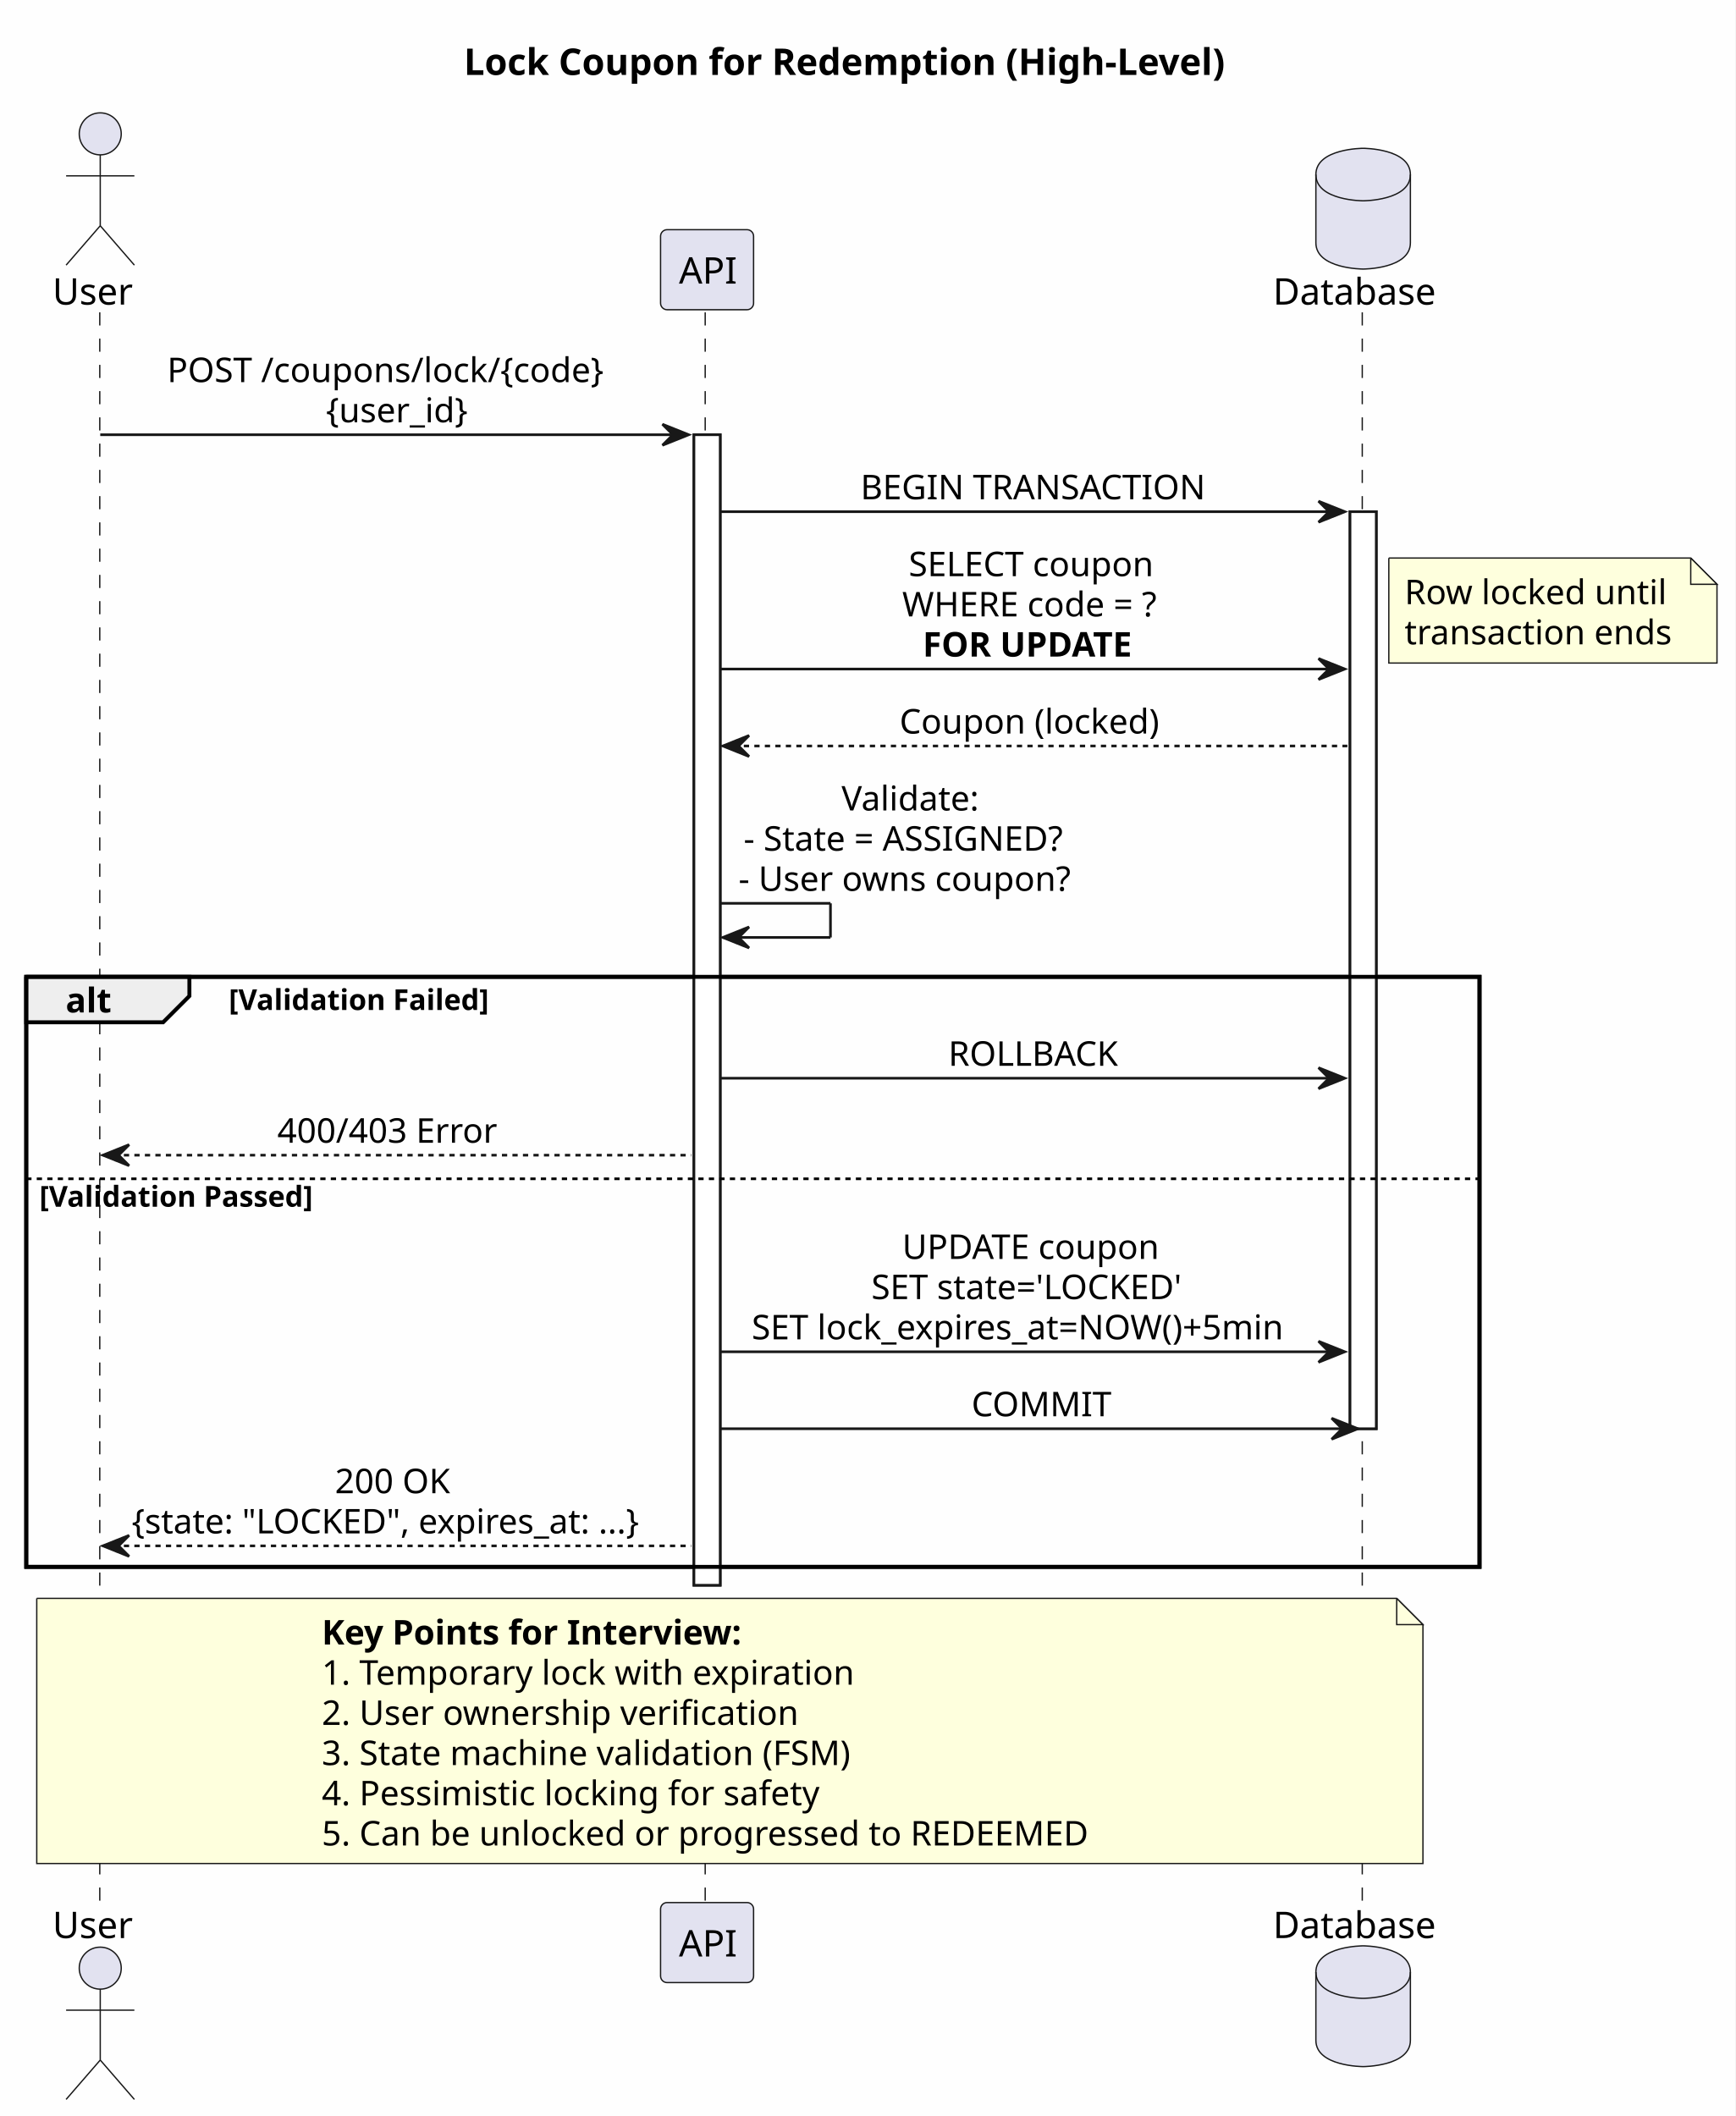
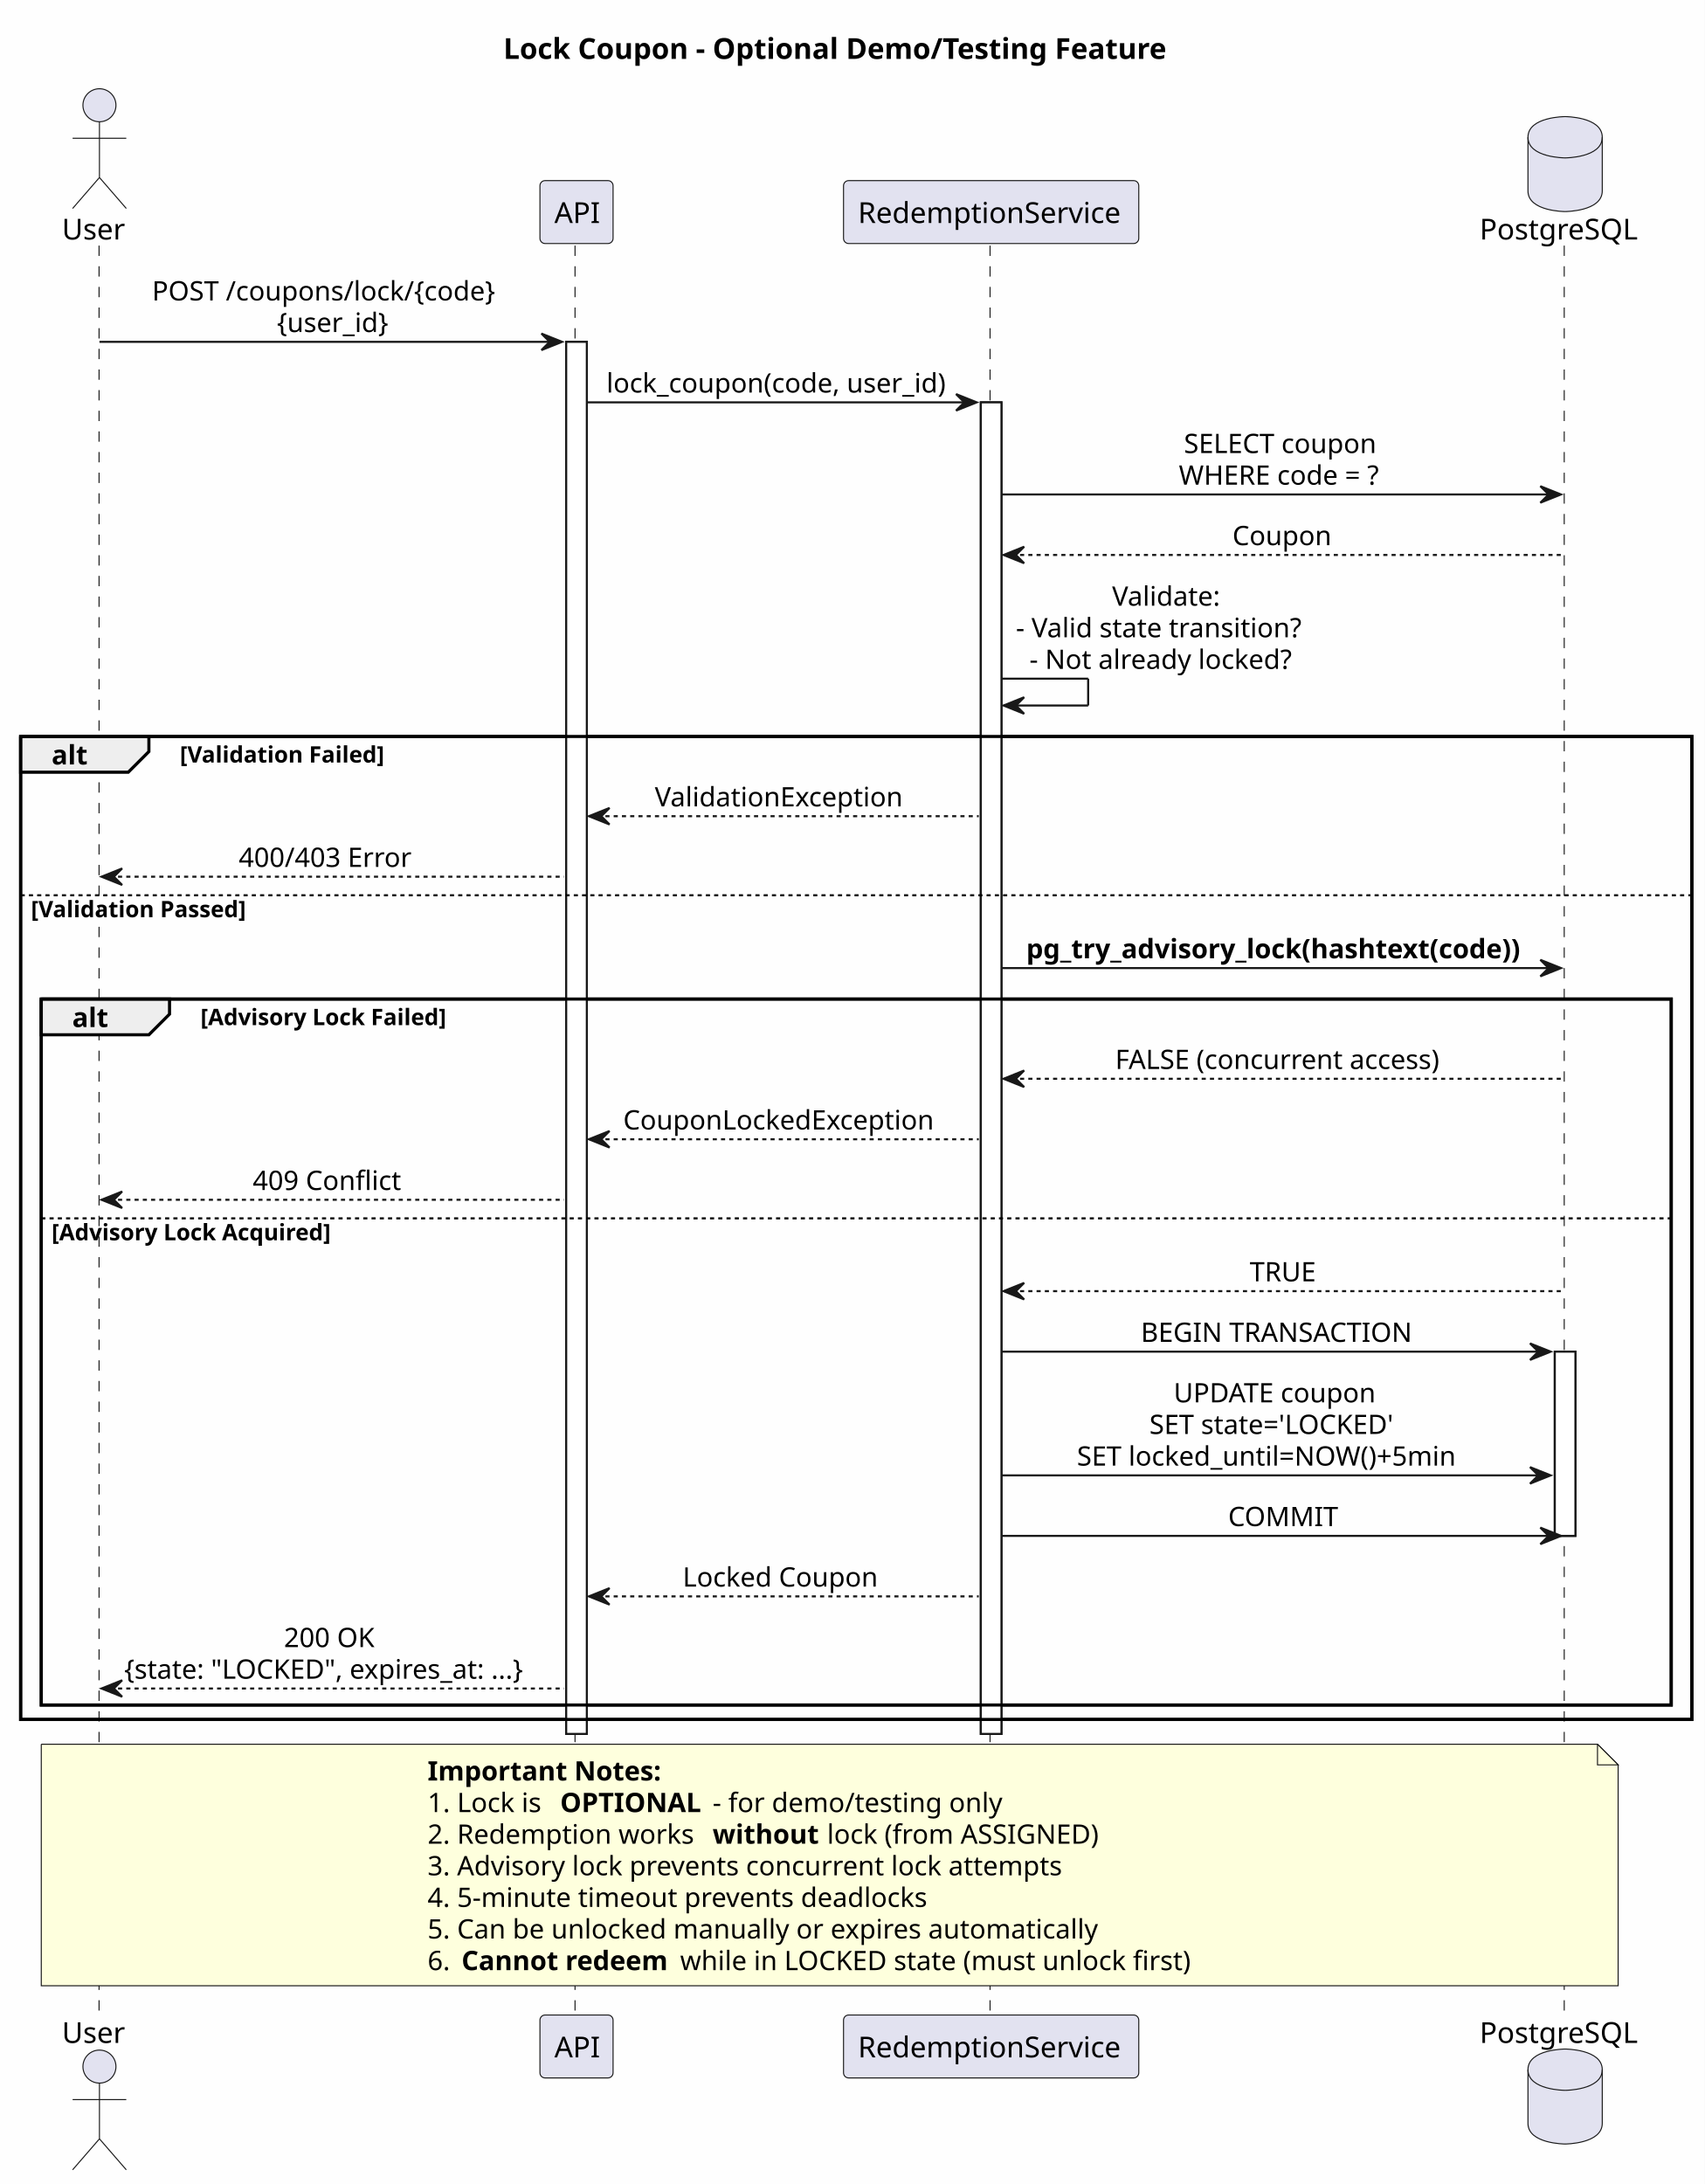
- <svg xmlns="http://www.w3.org/2000/svg" contentStyleType="text/css" data-diagram-type="SEQUENCE" height="806px" preserveAspectRatio="none" style="width:661px;height:806px;background:#FEFEFE;" version="1.1" viewBox="0 0 661 806" width="661px" zoomAndPan="magnify">
+ <svg xmlns="http://www.w3.org/2000/svg" contentStyleType="text/css" data-diagram-type="SEQUENCE" height="1058px" preserveAspectRatio="none" style="width:826px;height:1058px;background:#FEFEFE;" version="1.1" viewBox="0 0 826 1058" width="826px" zoomAndPan="magnify">
  <defs />
  <g>
-     <rect fill="#FEFEFE" height="806" style="stroke:none;stroke-width:1;" width="661" x="0" y="0" />
-     <text fill="#000000" font-family="sans-serif" font-size="14" font-weight="bold" lengthAdjust="spacing" textLength="305.669" x="176.675" y="28.535">Lock Coupon for Redemption (High-Level)</text>
-     <g>
-       <rect fill="#FFFFFF" height="438.234" style="stroke:#181818;stroke-width:1;" width="10" x="264.324" y="165.598" />
-     </g>
-     <g>
-       <rect fill="#FFFFFF" height="349.303" style="stroke:#181818;stroke-width:1;" width="10" x="514.22" y="194.908" />
-     </g>
-     <rect fill="none" height="224.75" style="stroke:#000000;stroke-width:1.5;" width="553.553" x="10" y="372.082" />
-     <g>
-       <rect fill="#000000" fill-opacity="0" height="606.719" width="8" x="34.183" y="118.977" />
-       <line style="stroke:#181818;stroke-width:0.5;stroke-dasharray:5,5;" x1="38" x2="38" y1="118.977" y2="725.695" />
-     </g>
-     <g>
-       <rect fill="#000000" fill-opacity="0" height="606.719" width="8" x="265.324" y="118.977" />
-       <line style="stroke:#181818;stroke-width:0.5;stroke-dasharray:5,5;" x1="268.608" x2="268.608" y1="118.977" y2="725.695" />
-     </g>
-     <g>
-       <rect fill="#000000" fill-opacity="0" height="606.719" width="8" x="515.22" y="118.977" />
-       <line style="stroke:#181818;stroke-width:0.5;stroke-dasharray:5,5;" x1="518.888" x2="518.888" y1="118.977" y2="725.695" />
+     <rect fill="#FEFEFE" height="1058" style="stroke:none;stroke-width:1;" width="826" x="0" y="0" />
+     <text fill="#000000" font-family="sans-serif" font-size="14" font-weight="bold" lengthAdjust="spacing" textLength="340.956" x="243.888" y="28.535">Lock Coupon - Optional Demo/Testing Feature</text>
+     <g>
+       <rect fill="#FFFFFF" height="674.363" style="stroke:#181818;stroke-width:1;" width="10" x="274.324" y="165.598" />
+     </g>
+     <g>
+       <rect fill="#FFFFFF" height="645.053" style="stroke:#181818;stroke-width:1;" width="10" x="475.218" y="194.908" />
+     </g>
+     <g>
+       <rect fill="#FFFFFF" height="89.242" style="stroke:#181818;stroke-width:1;" width="10" x="753.307" y="654.787" />
+     </g>
+     <rect fill="none" height="476.19" style="stroke:#000000;stroke-width:1.5;" width="809.731" x="10" y="356.772" />
+     <rect fill="none" height="341.992" style="stroke:#000000;stroke-width:1.5;" width="789.731" x="20" y="483.969" />
+     <g>
+       <rect fill="#000000" fill-opacity="0" height="858.158" width="8" x="44.183" y="118.977" />
+       <line style="stroke:#181818;stroke-width:0.5;stroke-dasharray:5,5;" x1="48" x2="48" y1="118.977" y2="977.135" />
+     </g>
+     <g>
+       <rect fill="#000000" fill-opacity="0" height="858.158" width="8" x="275.324" y="118.977" />
+       <line style="stroke:#181818;stroke-width:0.5;stroke-dasharray:5,5;" x1="278.608" x2="278.608" y1="118.977" y2="977.135" />
+     </g>
+     <g>
+       <rect fill="#000000" fill-opacity="0" height="858.158" width="8" x="476.218" y="118.977" />
+       <line style="stroke:#181818;stroke-width:0.5;stroke-dasharray:5,5;" x1="479.694" x2="479.694" y1="118.977" y2="977.135" />
+     </g>
+     <g>
+       <rect fill="#000000" fill-opacity="0" height="858.158" width="8" x="754.307" y="118.977" />
+       <line style="stroke:#181818;stroke-width:0.5;stroke-dasharray:5,5;" x1="757.882" x2="757.882" y1="118.977" y2="977.135" />
    </g>
    <g class="participant participant-head" data-participant="User">
-       <text fill="#000000" font-family="sans-serif" font-size="14" lengthAdjust="spacing" textLength="30.365" x="20" y="116.023">User</text>
-       <ellipse cx="38.183" cy="50.988" fill="#E2E2F0" rx="8" ry="8" style="stroke:#181818;stroke-width:0.5;" />
-       <path d="M38.183,58.988 L38.183,85.988 M25.183,66.988 L51.183,66.988 M38.183,85.988 L25.183,100.988 M38.183,85.988 L51.183,100.988" fill="none" style="stroke:#181818;stroke-width:0.5;" />
+       <text fill="#000000" font-family="sans-serif" font-size="14" lengthAdjust="spacing" textLength="30.365" x="30" y="116.023">User</text>
+       <ellipse cx="48.183" cy="50.988" fill="#E2E2F0" rx="8" ry="8" style="stroke:#181818;stroke-width:0.5;" />
+       <path d="M48.183,58.988 L48.183,85.988 M35.183,66.988 L61.183,66.988 M48.183,85.988 L35.183,100.988 M48.183,85.988 L61.183,100.988" fill="none" style="stroke:#181818;stroke-width:0.5;" />
    </g>
    <g class="participant participant-tail" data-participant="User">
-       <text fill="#000000" font-family="sans-serif" font-size="14" lengthAdjust="spacing" textLength="30.365" x="20" y="738.231">User</text>
-       <ellipse cx="38.183" cy="749.684" fill="#E2E2F0" rx="8" ry="8" style="stroke:#181818;stroke-width:0.5;" />
-       <path d="M38.183,757.684 L38.183,784.684 M25.183,765.684 L51.183,765.684 M38.183,784.684 L25.183,799.684 M38.183,784.684 L51.183,799.684" fill="none" style="stroke:#181818;stroke-width:0.5;" />
+       <text fill="#000000" font-family="sans-serif" font-size="14" lengthAdjust="spacing" textLength="30.365" x="30" y="989.67">User</text>
+       <ellipse cx="48.183" cy="1001.123" fill="#E2E2F0" rx="8" ry="8" style="stroke:#181818;stroke-width:0.5;" />
+       <path d="M48.183,1009.123 L48.183,1036.123 M35.183,1017.123 L61.183,1017.123 M48.183,1036.123 L35.183,1051.123 M48.183,1036.123 L61.183,1051.123" fill="none" style="stroke:#181818;stroke-width:0.5;" />
    </g>
    <g class="participant participant-head" data-participant="API">
-       <rect fill="#E2E2F0" height="30.488" rx="2.5" ry="2.5" style="stroke:#181818;stroke-width:0.5;" width="35.431" x="251.608" y="87.488" />
-       <text fill="#000000" font-family="sans-serif" font-size="14" lengthAdjust="spacing" textLength="21.431" x="258.608" y="108.023">API</text>
+       <rect fill="#E2E2F0" height="30.488" rx="2.5" ry="2.5" style="stroke:#181818;stroke-width:0.5;" width="35.431" x="261.608" y="87.488" />
+       <text fill="#000000" font-family="sans-serif" font-size="14" lengthAdjust="spacing" textLength="21.431" x="268.608" y="108.023">API</text>
    </g>
    <g class="participant participant-tail" data-participant="API">
-       <rect fill="#E2E2F0" height="30.488" rx="2.5" ry="2.5" style="stroke:#181818;stroke-width:0.5;" width="35.431" x="251.608" y="724.695" />
-       <text fill="#000000" font-family="sans-serif" font-size="14" lengthAdjust="spacing" textLength="21.431" x="258.608" y="745.231">API</text>
+       <rect fill="#E2E2F0" height="30.488" rx="2.5" ry="2.5" style="stroke:#181818;stroke-width:0.5;" width="35.431" x="261.608" y="976.135" />
+       <text fill="#000000" font-family="sans-serif" font-size="14" lengthAdjust="spacing" textLength="21.431" x="268.608" y="996.67">API</text>
+     </g>
+     <g class="participant participant-head" data-participant="Service">
+       <rect fill="#E2E2F0" height="30.488" rx="2.5" ry="2.5" style="stroke:#181818;stroke-width:0.5;" width="143.049" x="408.694" y="87.488" />
+       <text fill="#000000" font-family="sans-serif" font-size="14" lengthAdjust="spacing" textLength="129.049" x="415.694" y="108.023">RedemptionService</text>
+     </g>
+     <g class="participant participant-tail" data-participant="Service">
+       <rect fill="#E2E2F0" height="30.488" rx="2.5" ry="2.5" style="stroke:#181818;stroke-width:0.5;" width="143.049" x="408.694" y="976.135" />
+       <text fill="#000000" font-family="sans-serif" font-size="14" lengthAdjust="spacing" textLength="129.049" x="415.694" y="996.67">RedemptionService</text>
    </g>
    <g class="participant participant-head" data-participant="DB">
-       <text fill="#000000" font-family="sans-serif" font-size="14" lengthAdjust="spacing" textLength="62.665" x="484.888" y="116.023">Database</text>
-       <path d="M501.22,66.488 C501.22,56.488 519.22,56.488 519.22,56.488 C519.22,56.488 537.22,56.488 537.22,66.488 L537.22,92.488 C537.22,102.488 519.22,102.488 519.22,102.488 C519.22,102.488 501.22,102.488 501.22,92.488 L501.22,66.488" fill="#E2E2F0" style="stroke:#181818;stroke-width:0.5;" />
-       <path d="M501.22,66.488 C501.22,76.488 519.22,76.488 519.22,76.488 C519.22,76.488 537.22,76.488 537.22,66.488" fill="none" style="stroke:#181818;stroke-width:0.5;" />
+       <text fill="#000000" font-family="sans-serif" font-size="14" lengthAdjust="spacing" textLength="76.85" x="716.882" y="116.023">PostgreSQL</text>
+       <path d="M740.307,66.488 C740.307,56.488 758.307,56.488 758.307,56.488 C758.307,56.488 776.307,56.488 776.307,66.488 L776.307,92.488 C776.307,102.488 758.307,102.488 758.307,102.488 C758.307,102.488 740.307,102.488 740.307,92.488 L740.307,66.488" fill="#E2E2F0" style="stroke:#181818;stroke-width:0.5;" />
+       <path d="M740.307,66.488 C740.307,76.488 758.307,76.488 758.307,76.488 C758.307,76.488 776.307,76.488 776.307,66.488" fill="none" style="stroke:#181818;stroke-width:0.5;" />
    </g>
    <g class="participant participant-tail" data-participant="DB">
-       <text fill="#000000" font-family="sans-serif" font-size="14" lengthAdjust="spacing" textLength="62.665" x="484.888" y="738.231">Database</text>
-       <path d="M501.22,751.184 C501.22,741.184 519.22,741.184 519.22,741.184 C519.22,741.184 537.22,741.184 537.22,751.184 L537.22,777.184 C537.22,787.184 519.22,787.184 519.22,787.184 C519.22,787.184 501.22,787.184 501.22,777.184 L501.22,751.184" fill="#E2E2F0" style="stroke:#181818;stroke-width:0.5;" />
-       <path d="M501.22,751.184 C501.22,761.184 519.22,761.184 519.22,761.184 C519.22,761.184 537.22,761.184 537.22,751.184" fill="none" style="stroke:#181818;stroke-width:0.5;" />
-     </g>
-     <g>
-       <rect fill="#FFFFFF" height="438.234" style="stroke:#181818;stroke-width:1;" width="10" x="264.324" y="165.598" />
-     </g>
-     <g>
-       <rect fill="#FFFFFF" height="349.303" style="stroke:#181818;stroke-width:1;" width="10" x="514.22" y="194.908" />
+       <text fill="#000000" font-family="sans-serif" font-size="14" lengthAdjust="spacing" textLength="76.85" x="716.882" y="989.67">PostgreSQL</text>
+       <path d="M740.307,1002.623 C740.307,992.623 758.307,992.623 758.307,992.623 C758.307,992.623 776.307,992.623 776.307,1002.623 L776.307,1028.623 C776.307,1038.623 758.307,1038.623 758.307,1038.623 C758.307,1038.623 740.307,1038.623 740.307,1028.623 L740.307,1002.623" fill="#E2E2F0" style="stroke:#181818;stroke-width:0.5;" />
+       <path d="M740.307,1002.623 C740.307,1012.623 758.307,1012.623 758.307,1012.623 C758.307,1012.623 776.307,1012.623 776.307,1002.623" fill="none" style="stroke:#181818;stroke-width:0.5;" />
+     </g>
+     <g>
+       <rect fill="#FFFFFF" height="674.363" style="stroke:#181818;stroke-width:1;" width="10" x="274.324" y="165.598" />
+     </g>
+     <g>
+       <rect fill="#FFFFFF" height="645.053" style="stroke:#181818;stroke-width:1;" width="10" x="475.218" y="194.908" />
+     </g>
+     <g>
+       <rect fill="#FFFFFF" height="89.242" style="stroke:#181818;stroke-width:1;" width="10" x="753.307" y="654.787" />
    </g>
    <g class="message" data-participant-1="User" data-participant-2="API">
-       <polygon fill="#181818" points="252.324,161.598,262.324,165.598,252.324,169.598,256.324,165.598" style="stroke:#181818;stroke-width:1;" />
-       <line style="stroke:#181818;stroke-width:1;" x1="38.183" x2="258.324" y1="165.598" y2="165.598" />
-       <text fill="#000000" font-family="sans-serif" font-size="13" lengthAdjust="spacing" textLength="175.17" x="63.668" y="145.545">POST /coupons/lock/{code}</text>
-       <text fill="#000000" font-family="sans-serif" font-size="13" lengthAdjust="spacing" textLength="54.152" x="124.177" y="160.856">{user_id}</text>
-     </g>
-     <g class="message" data-participant-1="API" data-participant-2="DB">
-       <polygon fill="#181818" points="502.22,190.908,512.22,194.908,502.22,198.908,506.22,194.908" style="stroke:#181818;stroke-width:1;" />
-       <line style="stroke:#181818;stroke-width:1;" x1="274.324" x2="508.22" y1="194.908" y2="194.908" />
-       <text fill="#000000" font-family="sans-serif" font-size="13" lengthAdjust="spacing" textLength="133.028" x="327.758" y="190.166">BEGIN TRANSACTION</text>
-     </g>
-     <g class="message" data-participant-1="API" data-participant-2="DB">
-       <polygon fill="#181818" points="502.22,250.84,512.22,254.84,502.22,258.84,506.22,254.84" style="stroke:#181818;stroke-width:1;" />
-       <line style="stroke:#181818;stroke-width:1;" x1="274.324" x2="508.22" y1="254.84" y2="254.84" />
-       <text fill="#000000" font-family="sans-serif" font-size="13" lengthAdjust="spacing" textLength="96.3" x="346.122" y="219.477">SELECT coupon</text>
-       <text fill="#000000" font-family="sans-serif" font-size="13" lengthAdjust="spacing" textLength="101.213" x="343.665" y="234.787">WHERE code = ?</text>
-       <text fill="#000000" font-family="sans-serif" font-size="13" font-weight="bold" lengthAdjust="spacing" textLength="85.624" x="351.46" y="250.098">FOR UPDATE</text>
-     </g>
-     <path d="M529,212.564 L529,252.564 L654,252.564 L654,222.564 L644,212.564 L529,212.564" fill="#FEFFDD" style="stroke:#181818;stroke-width:0.5;" />
-     <path d="M644,212.564 L644,222.564 L654,222.564 L644,212.564" fill="#FEFFDD" style="stroke:#181818;stroke-width:0.5;" />
-     <text fill="#000000" font-family="sans-serif" font-size="13" lengthAdjust="spacing" textLength="104.387" x="535" y="230.132">Row locked until</text>
-     <text fill="#000000" font-family="sans-serif" font-size="13" lengthAdjust="spacing" textLength="104.8" x="535" y="245.442">transaction ends</text>
-     <g class="message" data-participant-1="DB" data-participant-2="API">
-       <polygon fill="#181818" points="285.324,280.15,275.324,284.15,285.324,288.15,281.324,284.15" style="stroke:#181818;stroke-width:1;" />
-       <line style="stroke:#181818;stroke-width:1;stroke-dasharray:2,2;" x1="279.324" x2="513.22" y1="284.15" y2="284.15" />
-       <text fill="#000000" font-family="sans-serif" font-size="13" lengthAdjust="spacing" textLength="103.276" x="342.634" y="279.408">Coupon (locked)</text>
-     </g>
-     <g class="message" data-participant-1="API" data-participant-2="API">
-       <line style="stroke:#181818;stroke-width:1;" x1="274.324" x2="316.324" y1="344.082" y2="344.082" />
-       <line style="stroke:#181818;stroke-width:1;" x1="316.324" x2="316.324" y1="344.082" y2="357.082" />
-       <line style="stroke:#181818;stroke-width:1;" x1="275.324" x2="316.324" y1="357.082" y2="357.082" />
-       <polygon fill="#181818" points="285.324,353.082,275.324,357.082,285.324,361.082,281.324,357.082" style="stroke:#181818;stroke-width:1;" />
-       <text fill="#000000" font-family="sans-serif" font-size="13" lengthAdjust="spacing" textLength="54.774" x="320.53" y="308.719">Validate:</text>
-       <text fill="#000000" font-family="sans-serif" font-size="13" lengthAdjust="spacing" textLength="129.327" x="283.253" y="324.029">- State = ASSIGNED?</text>
-       <text fill="#000000" font-family="sans-serif" font-size="13" lengthAdjust="spacing" textLength="133.186" x="281.324" y="339.34">- User owns coupon?</text>
-     </g>
-     <path d="M10,372.082 L72.139,372.082 L72.139,379.393 L62.139,389.393 L10,389.393 L10,372.082" fill="#EEEEEE" style="stroke:#000000;stroke-width:1.5;" />
-     <rect fill="none" height="224.75" style="stroke:#000000;stroke-width:1.5;" width="553.553" x="10" y="372.082" />
-     <text fill="#000000" font-family="sans-serif" font-size="13" font-weight="bold" lengthAdjust="spacing" textLength="17.139" x="25" y="385.65">alt</text>
-     <text fill="#000000" font-family="sans-serif" font-size="11" font-weight="bold" lengthAdjust="spacing" textLength="102.797" x="87.139" y="384.717">[Validation Failed]</text>
-     <g class="message" data-participant-1="API" data-participant-2="DB">
-       <polygon fill="#181818" points="502.22,406.703,512.22,410.703,502.22,414.703,506.22,410.703" style="stroke:#181818;stroke-width:1;" />
-       <line style="stroke:#181818;stroke-width:1;" x1="274.324" x2="508.22" y1="410.703" y2="410.703" />
-       <text fill="#000000" font-family="sans-serif" font-size="13" lengthAdjust="spacing" textLength="66.111" x="361.217" y="405.961">ROLLBACK</text>
+       <polygon fill="#181818" points="262.324,161.598,272.324,165.598,262.324,169.598,266.324,165.598" style="stroke:#181818;stroke-width:1;" />
+       <line style="stroke:#181818;stroke-width:1;" x1="48.183" x2="268.324" y1="165.598" y2="165.598" />
+       <text fill="#000000" font-family="sans-serif" font-size="13" lengthAdjust="spacing" textLength="175.17" x="73.668" y="145.545">POST /coupons/lock/{code}</text>
+       <text fill="#000000" font-family="sans-serif" font-size="13" lengthAdjust="spacing" textLength="54.152" x="134.177" y="160.856">{user_id}</text>
+     </g>
+     <g class="message" data-participant-1="API" data-participant-2="Service">
+       <polygon fill="#181818" points="463.218,190.908,473.218,194.908,463.218,198.908,467.218,194.908" style="stroke:#181818;stroke-width:1;" />
+       <line style="stroke:#181818;stroke-width:1;" x1="284.324" x2="469.218" y1="194.908" y2="194.908" />
+       <text fill="#000000" font-family="sans-serif" font-size="13" lengthAdjust="spacing" textLength="171.894" x="293.824" y="190.166">lock_coupon(code, user_id)</text>
+     </g>
+     <g class="message" data-participant-1="Service" data-participant-2="DB">
+       <polygon fill="#181818" points="746.307,235.529,756.307,239.529,746.307,243.529,750.307,239.529" style="stroke:#181818;stroke-width:1;" />
+       <line style="stroke:#181818;stroke-width:1;" x1="485.218" x2="752.307" y1="239.529" y2="239.529" />
+       <text fill="#000000" font-family="sans-serif" font-size="13" lengthAdjust="spacing" textLength="96.3" x="573.612" y="219.477">SELECT coupon</text>
+       <text fill="#000000" font-family="sans-serif" font-size="13" lengthAdjust="spacing" textLength="101.213" x="571.156" y="234.787">WHERE code = ?</text>
+     </g>
+     <g class="message" data-participant-1="DB" data-participant-2="Service">
+       <polygon fill="#181818" points="496.218,264.84,486.218,268.84,496.218,272.84,492.218,268.84" style="stroke:#181818;stroke-width:1;" />
+       <line style="stroke:#181818;stroke-width:1;stroke-dasharray:2,2;" x1="490.218" x2="757.307" y1="268.84" y2="268.84" />
+       <text fill="#000000" font-family="sans-serif" font-size="13" lengthAdjust="spacing" textLength="49.283" x="597.121" y="264.098">Coupon</text>
+     </g>
+     <g class="message" data-participant-1="Service" data-participant-2="Service">
+       <line style="stroke:#181818;stroke-width:1;" x1="485.218" x2="527.218" y1="328.772" y2="328.772" />
+       <line style="stroke:#181818;stroke-width:1;" x1="527.218" x2="527.218" y1="328.772" y2="341.772" />
+       <line style="stroke:#181818;stroke-width:1;" x1="486.218" x2="527.218" y1="341.772" y2="341.772" />
+       <polygon fill="#181818" points="496.218,337.772,486.218,341.772,496.218,345.772,492.218,341.772" style="stroke:#181818;stroke-width:1;" />
+       <text fill="#000000" font-family="sans-serif" font-size="13" lengthAdjust="spacing" textLength="54.774" x="538.823" y="293.408">Validate:</text>
+       <text fill="#000000" font-family="sans-serif" font-size="13" lengthAdjust="spacing" textLength="147.983" x="492.218" y="308.719">- Valid state transition?</text>
+       <text fill="#000000" font-family="sans-serif" font-size="13" lengthAdjust="spacing" textLength="134.875" x="498.772" y="324.029">- Not already locked?</text>
+     </g>
+     <path d="M10,356.772 L72.139,356.772 L72.139,364.082 L62.139,374.082 L10,374.082 L10,356.772" fill="#EEEEEE" style="stroke:#000000;stroke-width:1.5;" />
+     <rect fill="none" height="476.19" style="stroke:#000000;stroke-width:1.5;" width="809.731" x="10" y="356.772" />
+     <text fill="#000000" font-family="sans-serif" font-size="13" font-weight="bold" lengthAdjust="spacing" textLength="17.139" x="25" y="370.34">alt</text>
+     <text fill="#000000" font-family="sans-serif" font-size="11" font-weight="bold" lengthAdjust="spacing" textLength="102.797" x="87.139" y="369.406">[Validation Failed]</text>
+     <g class="message" data-participant-1="Service" data-participant-2="API">
+       <polygon fill="#181818" points="295.324,391.393,285.324,395.393,295.324,399.393,291.324,395.393" style="stroke:#181818;stroke-width:1;" />
+       <line style="stroke:#181818;stroke-width:1;stroke-dasharray:2,2;" x1="289.324" x2="474.218" y1="395.393" y2="395.393" />
+       <text fill="#000000" font-family="sans-serif" font-size="13" lengthAdjust="spacing" textLength="125.004" x="317.269" y="390.65">ValidationException</text>
    </g>
    <g class="message" data-participant-1="API" data-participant-2="User">
-       <polygon fill="#181818" points="49.183,436.014,39.183,440.014,49.183,444.014,45.183,440.014" style="stroke:#181818;stroke-width:1;" />
-       <line style="stroke:#181818;stroke-width:1;stroke-dasharray:2,2;" x1="43.183" x2="263.324" y1="440.014" y2="440.014" />
-       <text fill="#000000" font-family="sans-serif" font-size="13" lengthAdjust="spacing" textLength="91.241" x="105.633" y="435.272">400/403 Error</text>
-     </g>
-     <line style="stroke:#000000;stroke-width:1;stroke-dasharray:2,2;" x1="10" x2="563.553" y1="449.014" y2="449.014" />
-     <text fill="#000000" font-family="sans-serif" font-size="11" font-weight="bold" lengthAdjust="spacing" textLength="108.512" x="15" y="459.648">[Validation Passed]</text>
-     <g class="message" data-participant-1="API" data-participant-2="DB">
-       <polygon fill="#181818" points="502.22,510.9,512.22,514.9,502.22,518.9,506.22,514.9" style="stroke:#181818;stroke-width:1;" />
-       <line style="stroke:#181818;stroke-width:1;" x1="274.324" x2="508.22" y1="514.9" y2="514.9" />
-       <text fill="#000000" font-family="sans-serif" font-size="13" lengthAdjust="spacing" textLength="101.226" x="343.659" y="479.537">UPDATE coupon</text>
-       <text fill="#000000" font-family="sans-serif" font-size="13" lengthAdjust="spacing" textLength="124.738" x="331.903" y="494.848">SET state='LOCKED'</text>
-       <text fill="#000000" font-family="sans-serif" font-size="13" lengthAdjust="spacing" textLength="215.897" x="286.324" y="510.158">SET lock_expires_at=NOW()+5min</text>
-     </g>
-     <g class="message" data-participant-1="API" data-participant-2="DB">
-       <polygon fill="#181818" points="507.22,540.211,517.22,544.211,507.22,548.211,511.22,544.211" style="stroke:#181818;stroke-width:1;" />
-       <line style="stroke:#181818;stroke-width:1;" x1="274.324" x2="513.22" y1="544.211" y2="544.211" />
-       <text fill="#000000" font-family="sans-serif" font-size="13" lengthAdjust="spacing" textLength="53.454" x="370.045" y="539.469">COMMIT</text>
+       <polygon fill="#181818" points="59.183,420.703,49.183,424.703,59.183,428.703,55.183,424.703" style="stroke:#181818;stroke-width:1;" />
+       <line style="stroke:#181818;stroke-width:1;stroke-dasharray:2,2;" x1="53.183" x2="273.324" y1="424.703" y2="424.703" />
+       <text fill="#000000" font-family="sans-serif" font-size="13" lengthAdjust="spacing" textLength="91.241" x="115.633" y="419.961">400/403 Error</text>
+     </g>
+     <line style="stroke:#000000;stroke-width:1;stroke-dasharray:2,2;" x1="10" x2="819.731" y1="433.703" y2="433.703" />
+     <text fill="#000000" font-family="sans-serif" font-size="11" font-weight="bold" lengthAdjust="spacing" textLength="108.512" x="15" y="444.338">[Validation Passed]</text>
+     <g class="message" data-participant-1="Service" data-participant-2="DB">
+       <polygon fill="#181818" points="746.307,464.969,756.307,468.969,746.307,472.969,750.307,468.969" style="stroke:#181818;stroke-width:1;" />
+       <line style="stroke:#181818;stroke-width:1;" x1="485.218" x2="752.307" y1="468.969" y2="468.969" />
+       <text fill="#000000" font-family="sans-serif" font-size="13" font-weight="bold" lengthAdjust="spacing" textLength="249.088" x="497.218" y="464.227">pg_try_advisory_lock(hashtext(code))</text>
+     </g>
+     <path d="M20,483.969 L82.139,483.969 L82.139,491.279 L72.139,501.279 L20,501.279 L20,483.969" fill="#EEEEEE" style="stroke:#000000;stroke-width:1.5;" />
+     <rect fill="none" height="341.992" style="stroke:#000000;stroke-width:1.5;" width="789.731" x="20" y="483.969" />
+     <text fill="#000000" font-family="sans-serif" font-size="13" font-weight="bold" lengthAdjust="spacing" textLength="17.139" x="35" y="497.537">alt</text>
+     <text fill="#000000" font-family="sans-serif" font-size="11" font-weight="bold" lengthAdjust="spacing" textLength="125.463" x="97.139" y="496.603">[Advisory Lock Failed]</text>
+     <g class="message" data-participant-1="DB" data-participant-2="Service">
+       <polygon fill="#181818" points="496.218,518.59,486.218,522.59,496.218,526.59,492.218,522.59" style="stroke:#181818;stroke-width:1;" />
+       <line style="stroke:#181818;stroke-width:1;stroke-dasharray:2,2;" x1="490.218" x2="757.307" y1="522.59" y2="522.59" />
+       <text fill="#000000" font-family="sans-serif" font-size="13" lengthAdjust="spacing" textLength="162.843" x="540.341" y="517.848">FALSE (concurrent access)</text>
+     </g>
+     <g class="message" data-participant-1="Service" data-participant-2="API">
+       <polygon fill="#181818" points="295.324,547.9,285.324,551.9,295.324,555.9,291.324,551.9" style="stroke:#181818;stroke-width:1;" />
+       <line style="stroke:#181818;stroke-width:1;stroke-dasharray:2,2;" x1="289.324" x2="474.218" y1="551.9" y2="551.9" />
+       <text fill="#000000" font-family="sans-serif" font-size="13" lengthAdjust="spacing" textLength="155.657" x="301.942" y="547.158">CouponLockedException</text>
    </g>
    <g class="message" data-participant-1="API" data-participant-2="User">
-       <polygon fill="#181818" points="49.183,584.832,39.183,588.832,49.183,592.832,45.183,588.832" style="stroke:#181818;stroke-width:1;" />
-       <line style="stroke:#181818;stroke-width:1;stroke-dasharray:2,2;" x1="43.183" x2="263.324" y1="588.832" y2="588.832" />
-       <text fill="#000000" font-family="sans-serif" font-size="13" lengthAdjust="spacing" textLength="47.36" x="127.573" y="568.779">200 OK</text>
-       <text fill="#000000" font-family="sans-serif" font-size="13" lengthAdjust="spacing" textLength="202.141" x="50.183" y="584.09">{state: "LOCKED", expires_at: ...}</text>
-     </g>
-     <path d="M14,608.832 L14,709.832 L542,709.832 L542,618.832 L532,608.832 L14,608.832" fill="#FEFFDD" style="stroke:#181818;stroke-width:0.5;" />
-     <path d="M532,608.832 L532,618.832 L542,618.832 L532,608.832" fill="#FEFFDD" style="stroke:#181818;stroke-width:0.5;" />
-     <text fill="#000000" font-family="sans-serif" font-size="13" font-weight="bold" lengthAdjust="spacing" textLength="164.169" x="122.569" y="626.4">Key Points for Interview:</text>
-     <text fill="#000000" font-family="sans-serif" font-size="13" lengthAdjust="spacing" textLength="214.195" x="122.569" y="641.711">1. Temporary lock with expiration</text>
-     <text fill="#000000" font-family="sans-serif" font-size="13" lengthAdjust="spacing" textLength="188.233" x="122.569" y="657.021">2. User ownership verification</text>
-     <text fill="#000000" font-family="sans-serif" font-size="13" lengthAdjust="spacing" textLength="208.127" x="122.569" y="672.332">3. State machine validation (FSM)</text>
-     <text fill="#000000" font-family="sans-serif" font-size="13" lengthAdjust="spacing" textLength="199.526" x="122.569" y="687.643">4. Pessimistic locking for safety</text>
-     <text fill="#000000" font-family="sans-serif" font-size="13" lengthAdjust="spacing" textLength="302.415" x="122.569" y="702.953">5. Can be unlocked or progressed to REDEEMED</text>
+       <polygon fill="#181818" points="59.183,577.211,49.183,581.211,59.183,585.211,55.183,581.211" style="stroke:#181818;stroke-width:1;" />
+       <line style="stroke:#181818;stroke-width:1;stroke-dasharray:2,2;" x1="53.183" x2="273.324" y1="581.211" y2="581.211" />
+       <text fill="#000000" font-family="sans-serif" font-size="13" lengthAdjust="spacing" textLength="77.638" x="122.434" y="576.469">409 Conflict</text>
+     </g>
+     <line style="stroke:#000000;stroke-width:1;stroke-dasharray:2,2;" x1="20" x2="809.731" y1="590.211" y2="590.211" />
+     <text fill="#000000" font-family="sans-serif" font-size="11" font-weight="bold" lengthAdjust="spacing" textLength="142.57" x="25" y="600.846">[Advisory Lock Acquired]</text>
+     <g class="message" data-participant-1="DB" data-participant-2="Service">
+       <polygon fill="#181818" points="496.218,621.477,486.218,625.477,496.218,629.477,492.218,625.477" style="stroke:#181818;stroke-width:1;" />
+       <line style="stroke:#181818;stroke-width:1;stroke-dasharray:2,2;" x1="490.218" x2="757.307" y1="625.477" y2="625.477" />
+       <text fill="#000000" font-family="sans-serif" font-size="13" lengthAdjust="spacing" textLength="32.494" x="605.516" y="620.734">TRUE</text>
+     </g>
+     <g class="message" data-participant-1="Service" data-participant-2="DB">
+       <polygon fill="#181818" points="741.307,650.787,751.307,654.787,741.307,658.787,745.307,654.787" style="stroke:#181818;stroke-width:1;" />
+       <line style="stroke:#181818;stroke-width:1;" x1="485.218" x2="747.307" y1="654.787" y2="654.787" />
+       <text fill="#000000" font-family="sans-serif" font-size="13" lengthAdjust="spacing" textLength="133.028" x="552.749" y="650.045">BEGIN TRANSACTION</text>
+     </g>
+     <g class="message" data-participant-1="Service" data-participant-2="DB">
+       <polygon fill="#181818" points="741.307,710.719,751.307,714.719,741.307,718.719,745.307,714.719" style="stroke:#181818;stroke-width:1;" />
+       <line style="stroke:#181818;stroke-width:1;" x1="485.218" x2="747.307" y1="714.719" y2="714.719" />
+       <text fill="#000000" font-family="sans-serif" font-size="13" lengthAdjust="spacing" textLength="101.226" x="568.649" y="679.356">UPDATE coupon</text>
+       <text fill="#000000" font-family="sans-serif" font-size="13" lengthAdjust="spacing" textLength="124.738" x="556.894" y="694.666">SET state='LOCKED'</text>
+       <text fill="#000000" font-family="sans-serif" font-size="13" lengthAdjust="spacing" textLength="194.949" x="521.788" y="709.977">SET locked_until=NOW()+5min</text>
+     </g>
+     <g class="message" data-participant-1="Service" data-participant-2="DB">
+       <polygon fill="#181818" points="746.307,740.029,756.307,744.029,746.307,748.029,750.307,744.029" style="stroke:#181818;stroke-width:1;" />
+       <line style="stroke:#181818;stroke-width:1;" x1="485.218" x2="752.307" y1="744.029" y2="744.029" />
+       <text fill="#000000" font-family="sans-serif" font-size="13" lengthAdjust="spacing" textLength="53.454" x="595.036" y="739.287">COMMIT</text>
+     </g>
+     <g class="message" data-participant-1="Service" data-participant-2="API">
+       <polygon fill="#181818" points="295.324,769.34,285.324,773.34,295.324,777.34,291.324,773.34" style="stroke:#181818;stroke-width:1;" />
+       <line style="stroke:#181818;stroke-width:1;stroke-dasharray:2,2;" x1="289.324" x2="474.218" y1="773.34" y2="773.34" />
+       <text fill="#000000" font-family="sans-serif" font-size="13" lengthAdjust="spacing" textLength="97.995" x="330.773" y="768.598">Locked Coupon</text>
+     </g>
+     <g class="message" data-participant-1="API" data-participant-2="User">
+       <polygon fill="#181818" points="59.183,813.961,49.183,817.961,59.183,821.961,55.183,817.961" style="stroke:#181818;stroke-width:1;" />
+       <line style="stroke:#181818;stroke-width:1;stroke-dasharray:2,2;" x1="53.183" x2="273.324" y1="817.961" y2="817.961" />
+       <text fill="#000000" font-family="sans-serif" font-size="13" lengthAdjust="spacing" textLength="47.36" x="137.573" y="797.908">200 OK</text>
+       <text fill="#000000" font-family="sans-serif" font-size="13" lengthAdjust="spacing" textLength="202.141" x="60.183" y="813.219">{state: "LOCKED", expires_at: ...}</text>
+     </g>
+     <path d="M20,844.961 L20,961.961 L784,961.961 L784,854.961 L774,844.961 L20,844.961" fill="#FEFFDD" style="stroke:#181818;stroke-width:0.5;" />
+     <path d="M774,844.961 L774,854.961 L784,854.961 L774,844.961" fill="#FEFFDD" style="stroke:#181818;stroke-width:0.5;" />
+     <text fill="#000000" font-family="sans-serif" font-size="13" font-weight="bold" lengthAdjust="spacing" textLength="112.487" x="207.154" y="862.529">Important Notes:</text>
+     <text fill="#000000" font-family="sans-serif" font-size="13" lengthAdjust="spacing" textLength="60.119" x="207.154" y="877.84">1. Lock is</text>
+     <text fill="#000000" font-family="sans-serif" font-size="13" font-weight="bold" lengthAdjust="spacing" textLength="69.78" x="271.385" y="877.84">OPTIONAL</text>
+     <text fill="#000000" font-family="sans-serif" font-size="13" lengthAdjust="spacing" textLength="150.44" x="345.279" y="877.84">- for demo/testing only</text>
+     <text fill="#000000" font-family="sans-serif" font-size="13" lengthAdjust="spacing" textLength="133.986" x="207.154" y="893.15">2. Redemption works</text>
+     <text fill="#000000" font-family="sans-serif" font-size="13" font-weight="bold" lengthAdjust="spacing" textLength="51.359" x="345.253" y="893.15">without</text>
+     <text fill="#000000" font-family="sans-serif" font-size="13" lengthAdjust="spacing" textLength="135.402" x="400.725" y="893.15">lock (from ASSIGNED)</text>
+     <text fill="#000000" font-family="sans-serif" font-size="13" lengthAdjust="spacing" textLength="321.852" x="207.154" y="908.461">3. Advisory lock prevents concurrent lock attempts</text>
+     <text fill="#000000" font-family="sans-serif" font-size="13" lengthAdjust="spacing" textLength="255.265" x="207.154" y="923.771">4. 5-minute timeout prevents deadlocks</text>
+     <text fill="#000000" font-family="sans-serif" font-size="13" lengthAdjust="spacing" textLength="339.117" x="207.154" y="939.082">5. Can be unlocked manually or expires automatically</text>
+     <text fill="#000000" font-family="sans-serif" font-size="13" lengthAdjust="spacing" textLength="12.334" x="207.154" y="954.393">6.</text>
+     <text fill="#000000" font-family="sans-serif" font-size="13" font-weight="bold" lengthAdjust="spacing" textLength="101.816" x="223.6" y="954.393">Cannot redeem</text>
+     <text fill="#000000" font-family="sans-serif" font-size="13" lengthAdjust="spacing" textLength="259.048" x="329.53" y="954.393">while in LOCKED state (must unlock first)</text>
  </g>
</svg>
